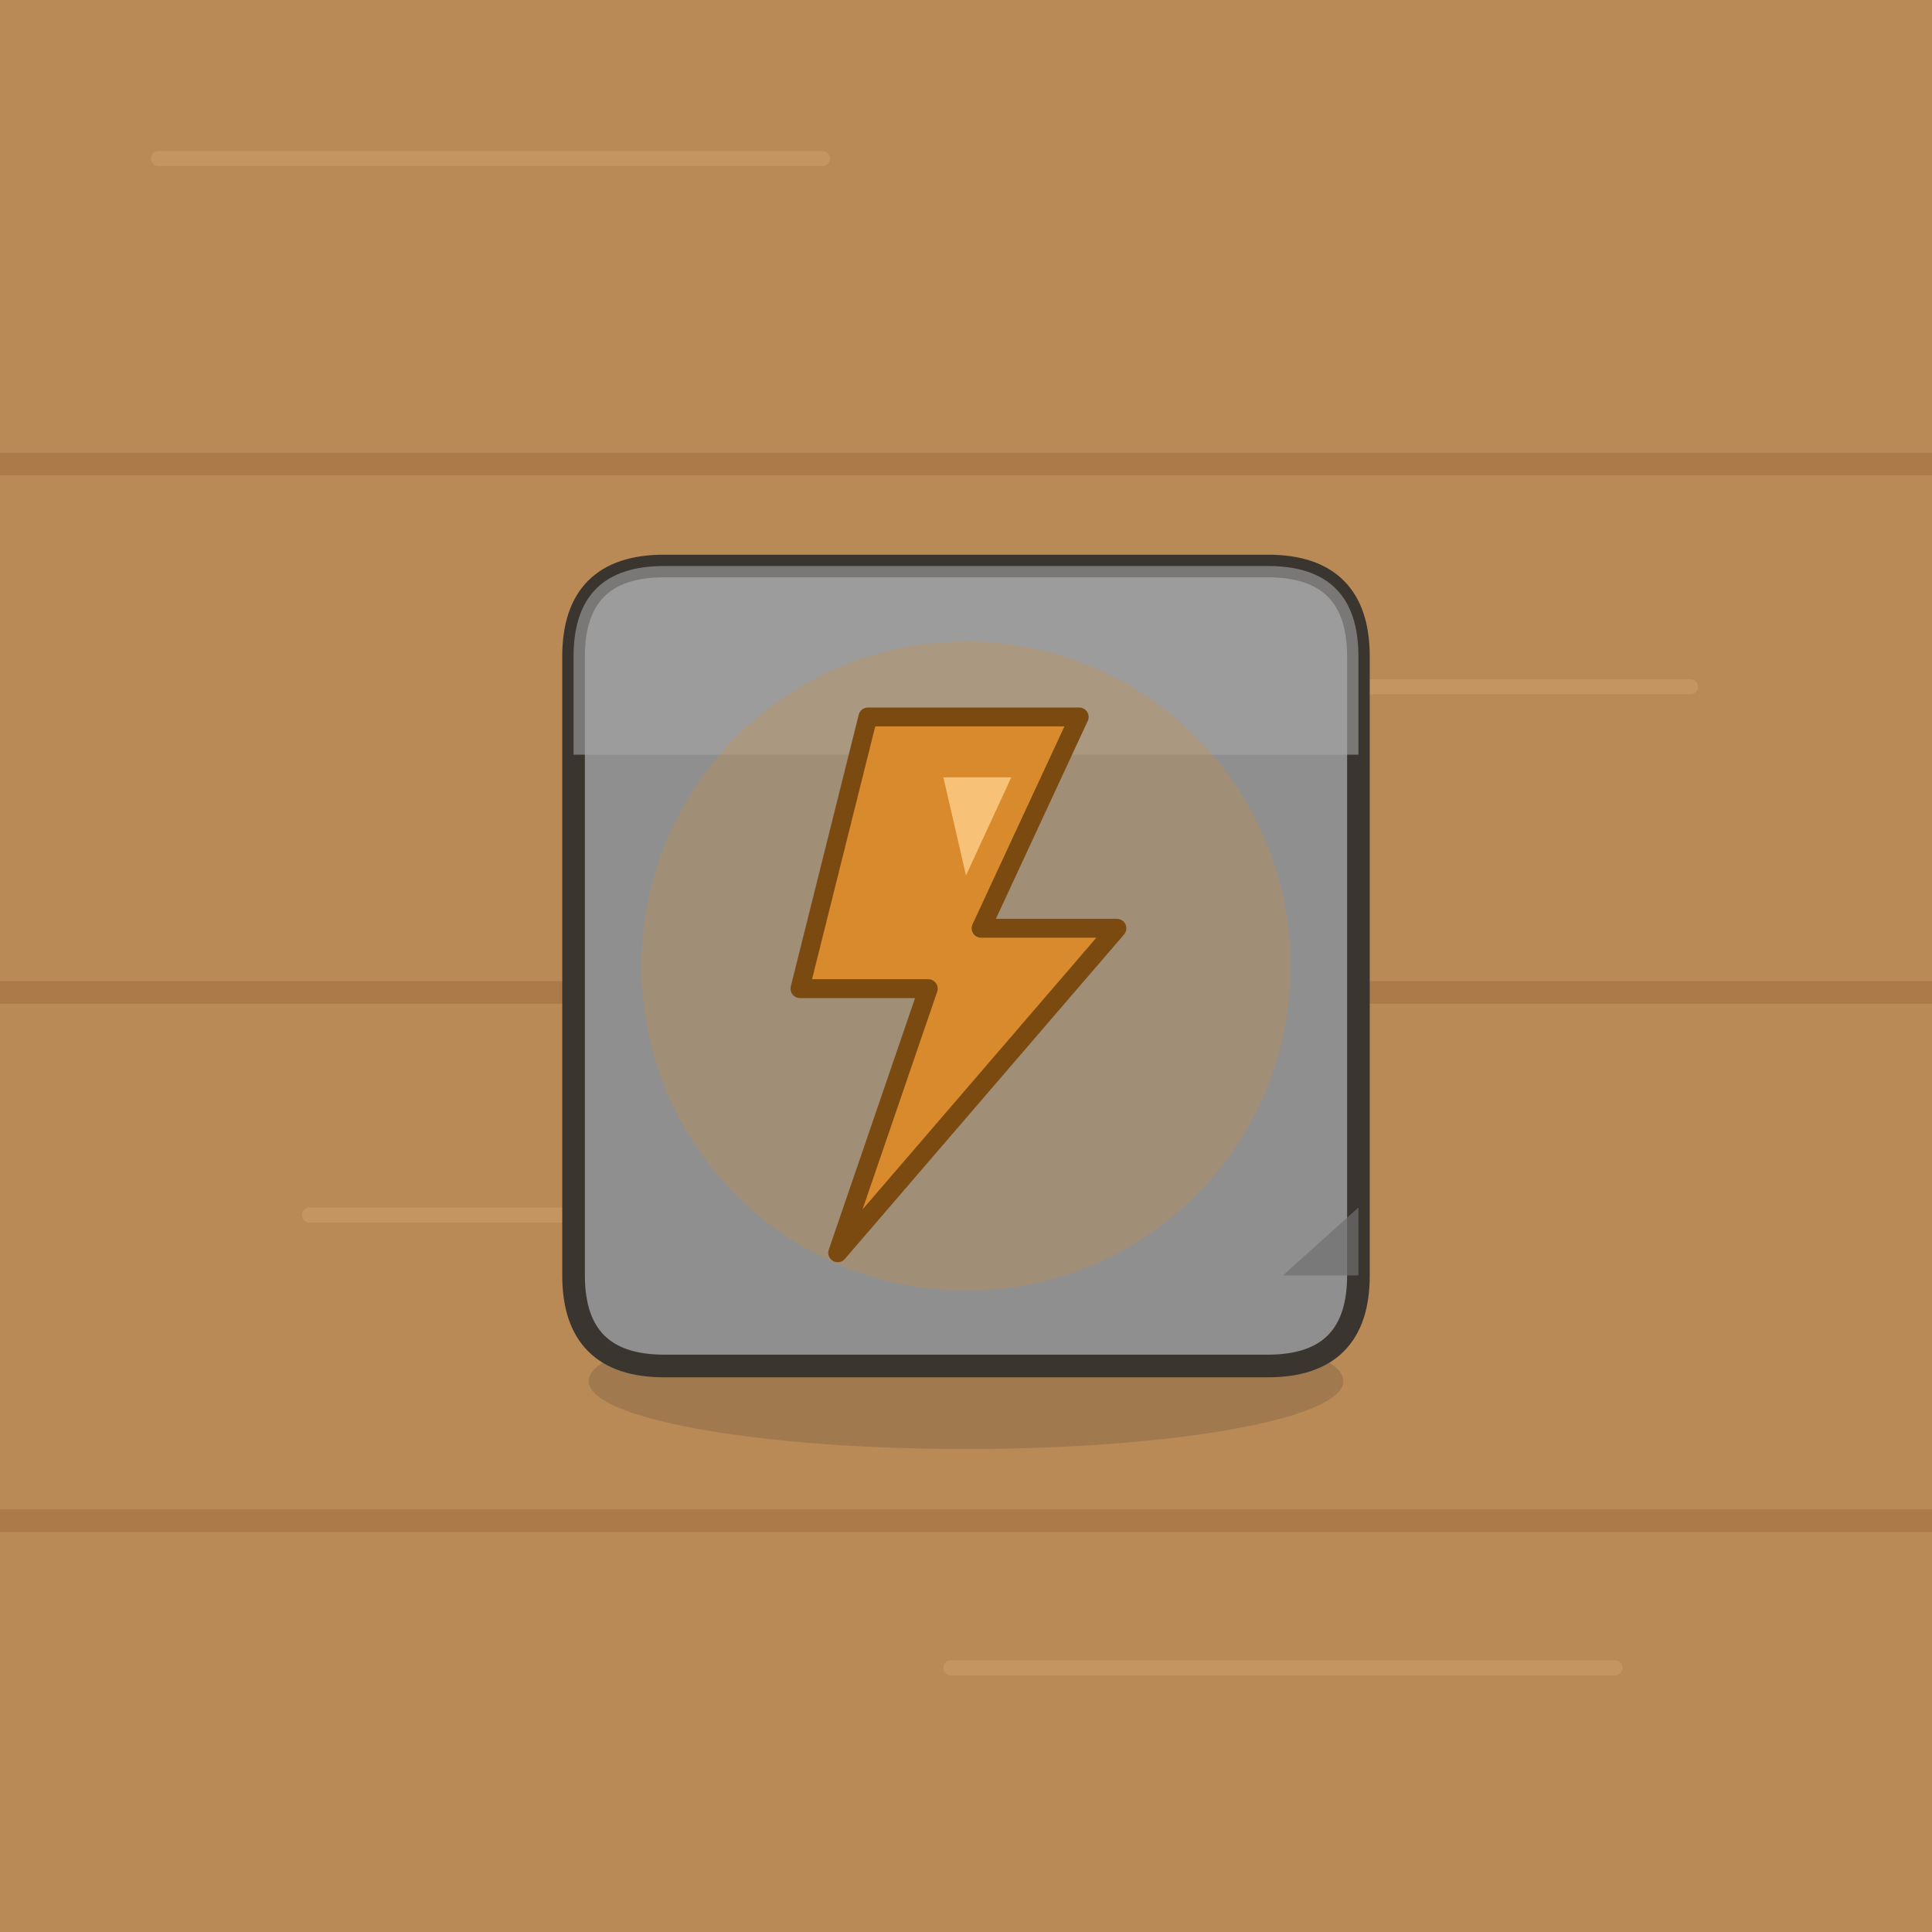
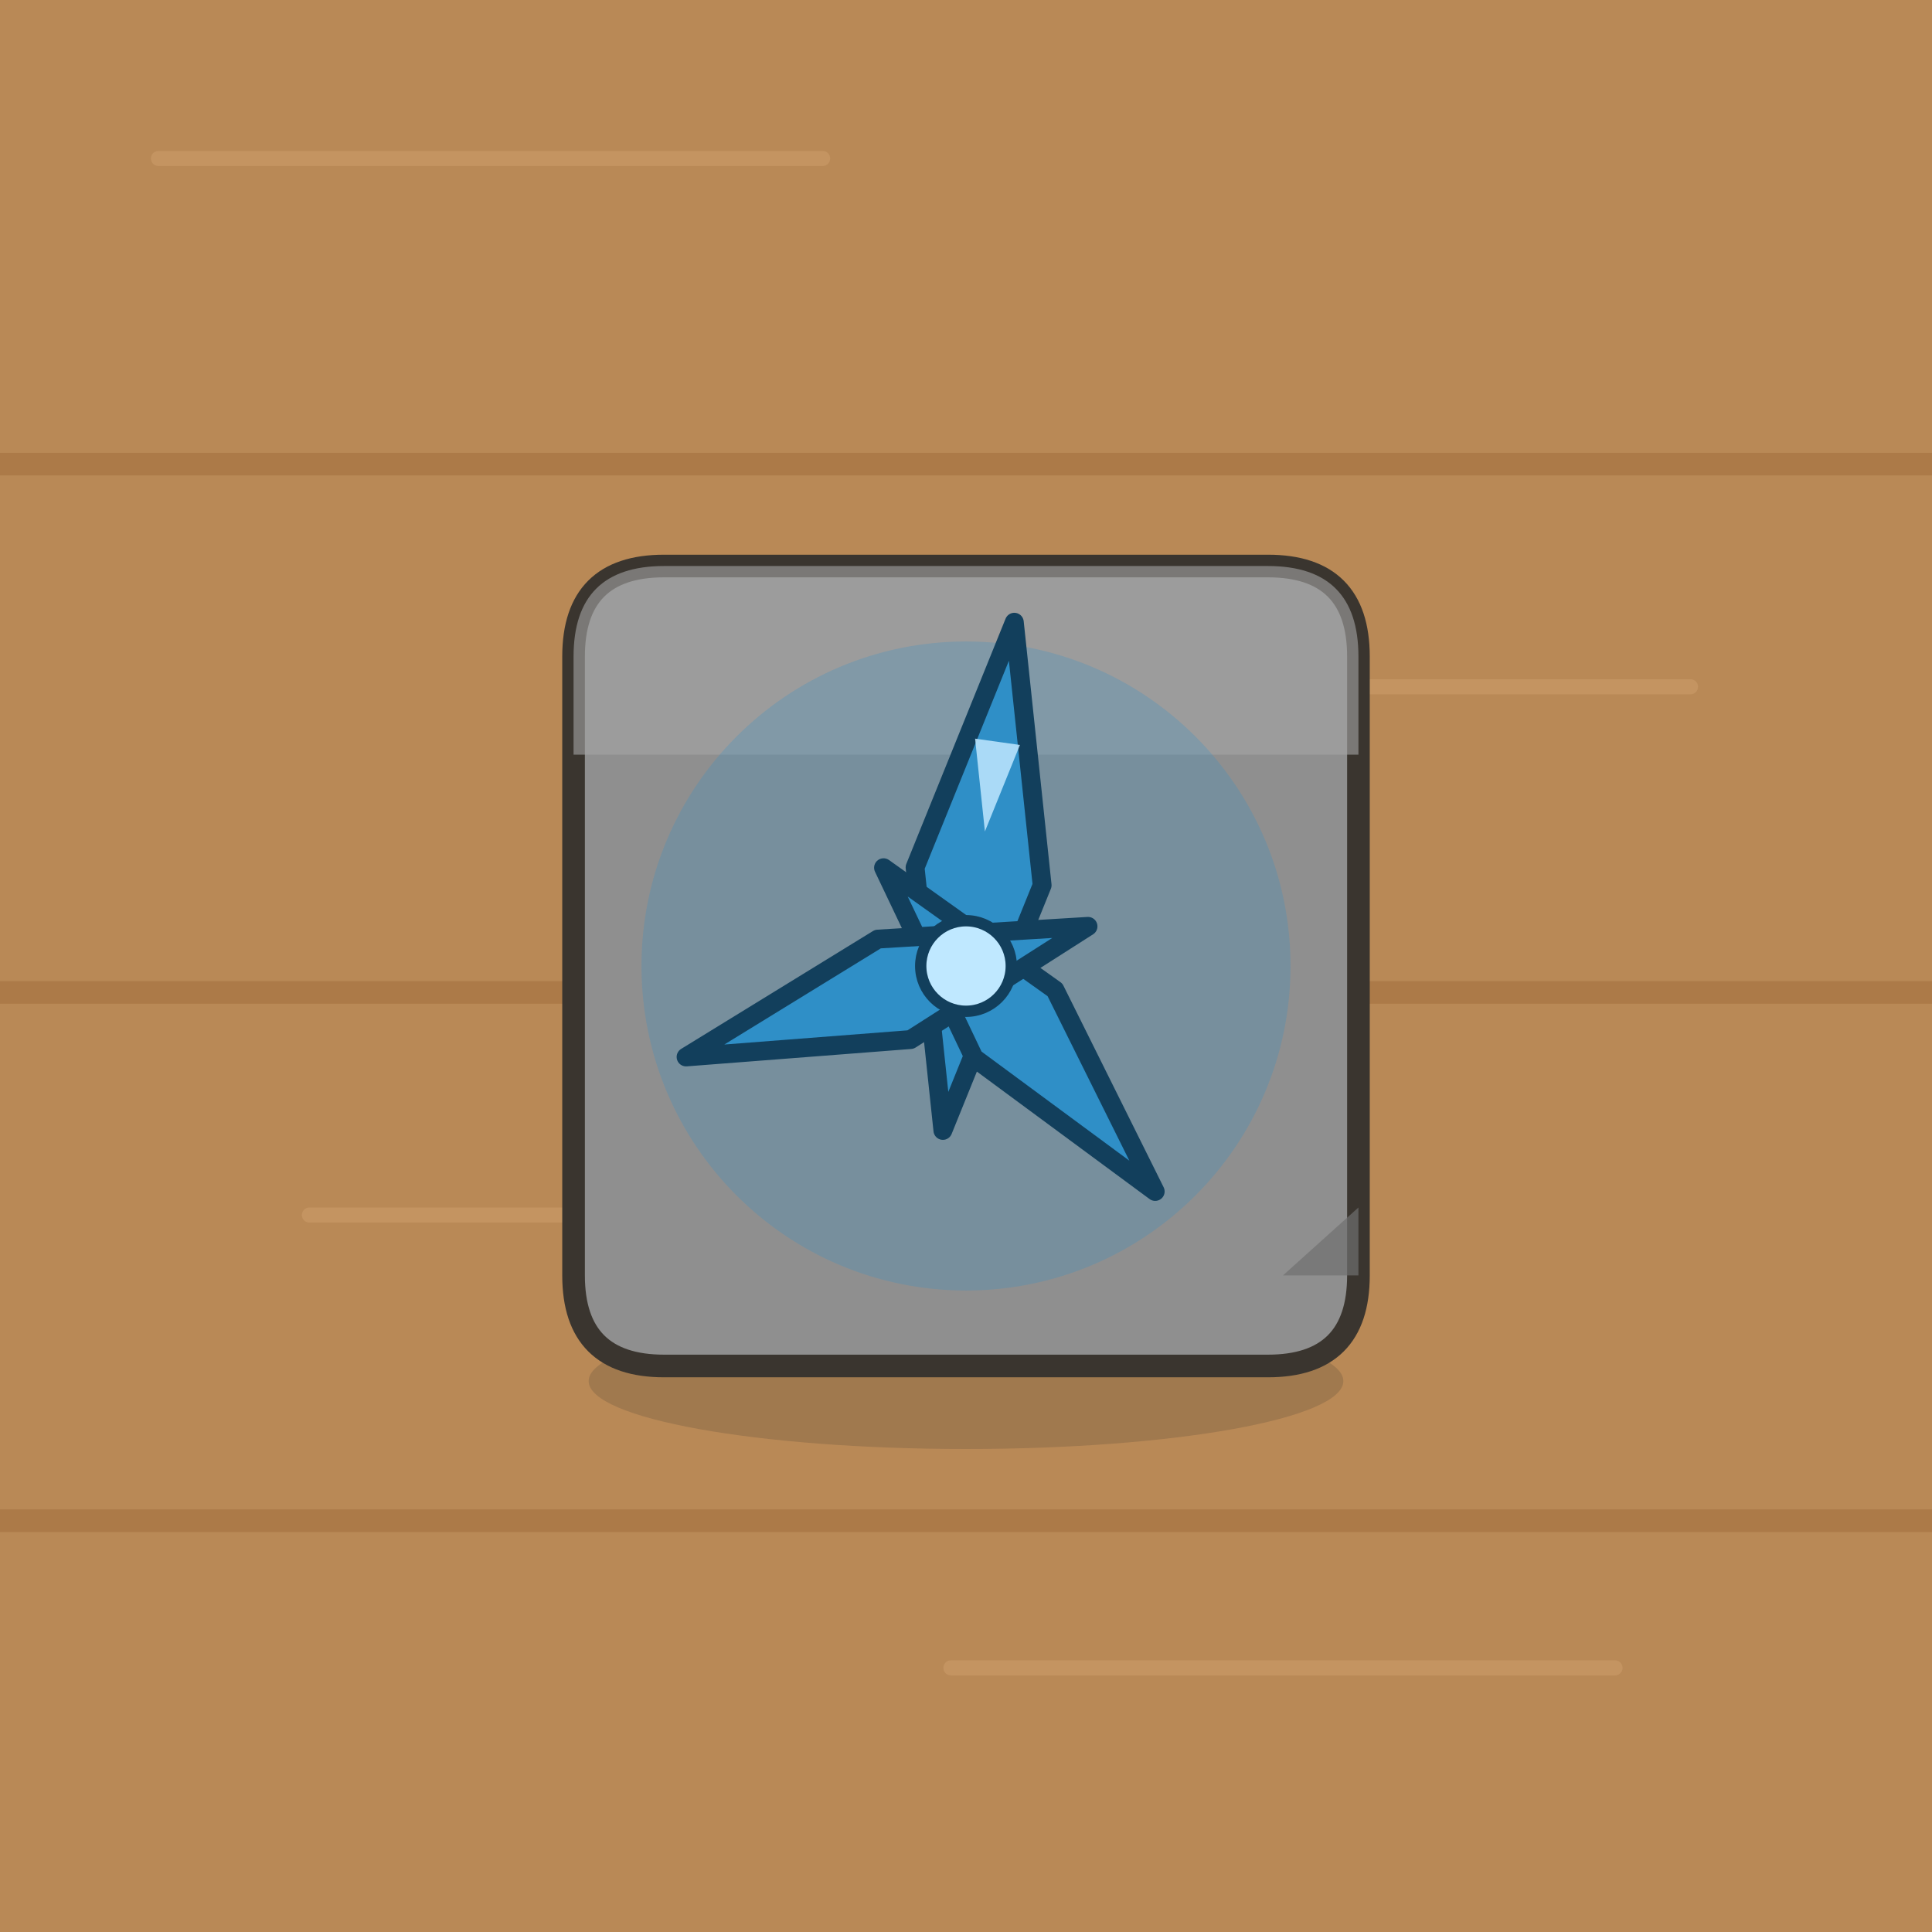
<svg xmlns="http://www.w3.org/2000/svg" viewBox="0 0 512 512" width="512" height="512">
  <rect x="0" y="0" width="512" height="512" fill="#b98956" />
  <rect x="0" y="120" width="512" height="6" fill="#a3703f" opacity="0.6" />
  <rect x="0" y="260" width="512" height="6" fill="#a3703f" opacity="0.6" />
  <rect x="0" y="400" width="512" height="6" fill="#a3703f" opacity="0.6" />
  <rect x="40" y="40" width="180" height="4" rx="2" fill="#cf9f6c" opacity="0.5" />
  <rect x="300" y="180" width="150" height="4" rx="2" fill="#cf9f6c" opacity="0.5" />
  <rect x="80" y="320" width="200" height="4" rx="2" fill="#cf9f6c" opacity="0.5" />
  <rect x="250" y="440" width="180" height="4" rx="2" fill="#cf9f6c" opacity="0.5" />
  <ellipse cx="256" cy="366" rx="100" ry="18" fill="#3a352f" opacity="0.2" />
  <path d="M176,150 L336,150 Q360,150 360,174 L360,338 Q360,362 336,362            L176,362 Q152,362 152,338 L152,174 Q152,150 176,150 Z" fill="#8f8f8f" stroke="#3a352f" stroke-width="6" stroke-linejoin="round" />
  <path d="M176,150 L336,150 Q360,150 360,174 L360,200 L152,200 L152,174 Q152,150 176,150 Z" fill="#a5a5a5" opacity="0.6" />
  <path d="M360,338 L360,320 L340,338 Z" fill="#6f6f6f" opacity="0.7" />
-   <circle cx="256" cy="256" r="86" fill="#d98a2c" opacity="0.25" />
-   <path d="M230,190 L286,190 L260,246 L296,246 L222,332 L246,262 L212,262 Z" fill="#d98a2c" stroke="#7a4a10" stroke-width="5" stroke-linejoin="round" />
-   <path d="M250,206 L268,206 L256,232 Z" fill="#ffcf8a" opacity="0.8" />
+   <circle cx="256" cy="256" r="86" fill="#2f8fc7" opacity="0.25" />
+   <g fill="#2f8fc7" stroke="#123f5c" stroke-width="5" stroke-linejoin="round">
+     <path d="M256,164 L273,232 L256,300 L239,232 Z" transform="rotate(8 256 256)" />
+     <path d="M256,178 L270,236 L256,290 L242,236 Z" transform="rotate(140 256 256)" />
+     <path d="M256,178 L270,236 L256,290 L242,236 Z" transform="rotate(252 256 256)" />
+   </g>
+   <circle cx="256" cy="256" r="12" fill="#bfe8ff" stroke="#123f5c" stroke-width="3" />
+   <path d="M250,196 L262,196 L256,220 Z" fill="#bfe8ff" opacity="0.85" transform="rotate(8 256 256)" />
</svg>
